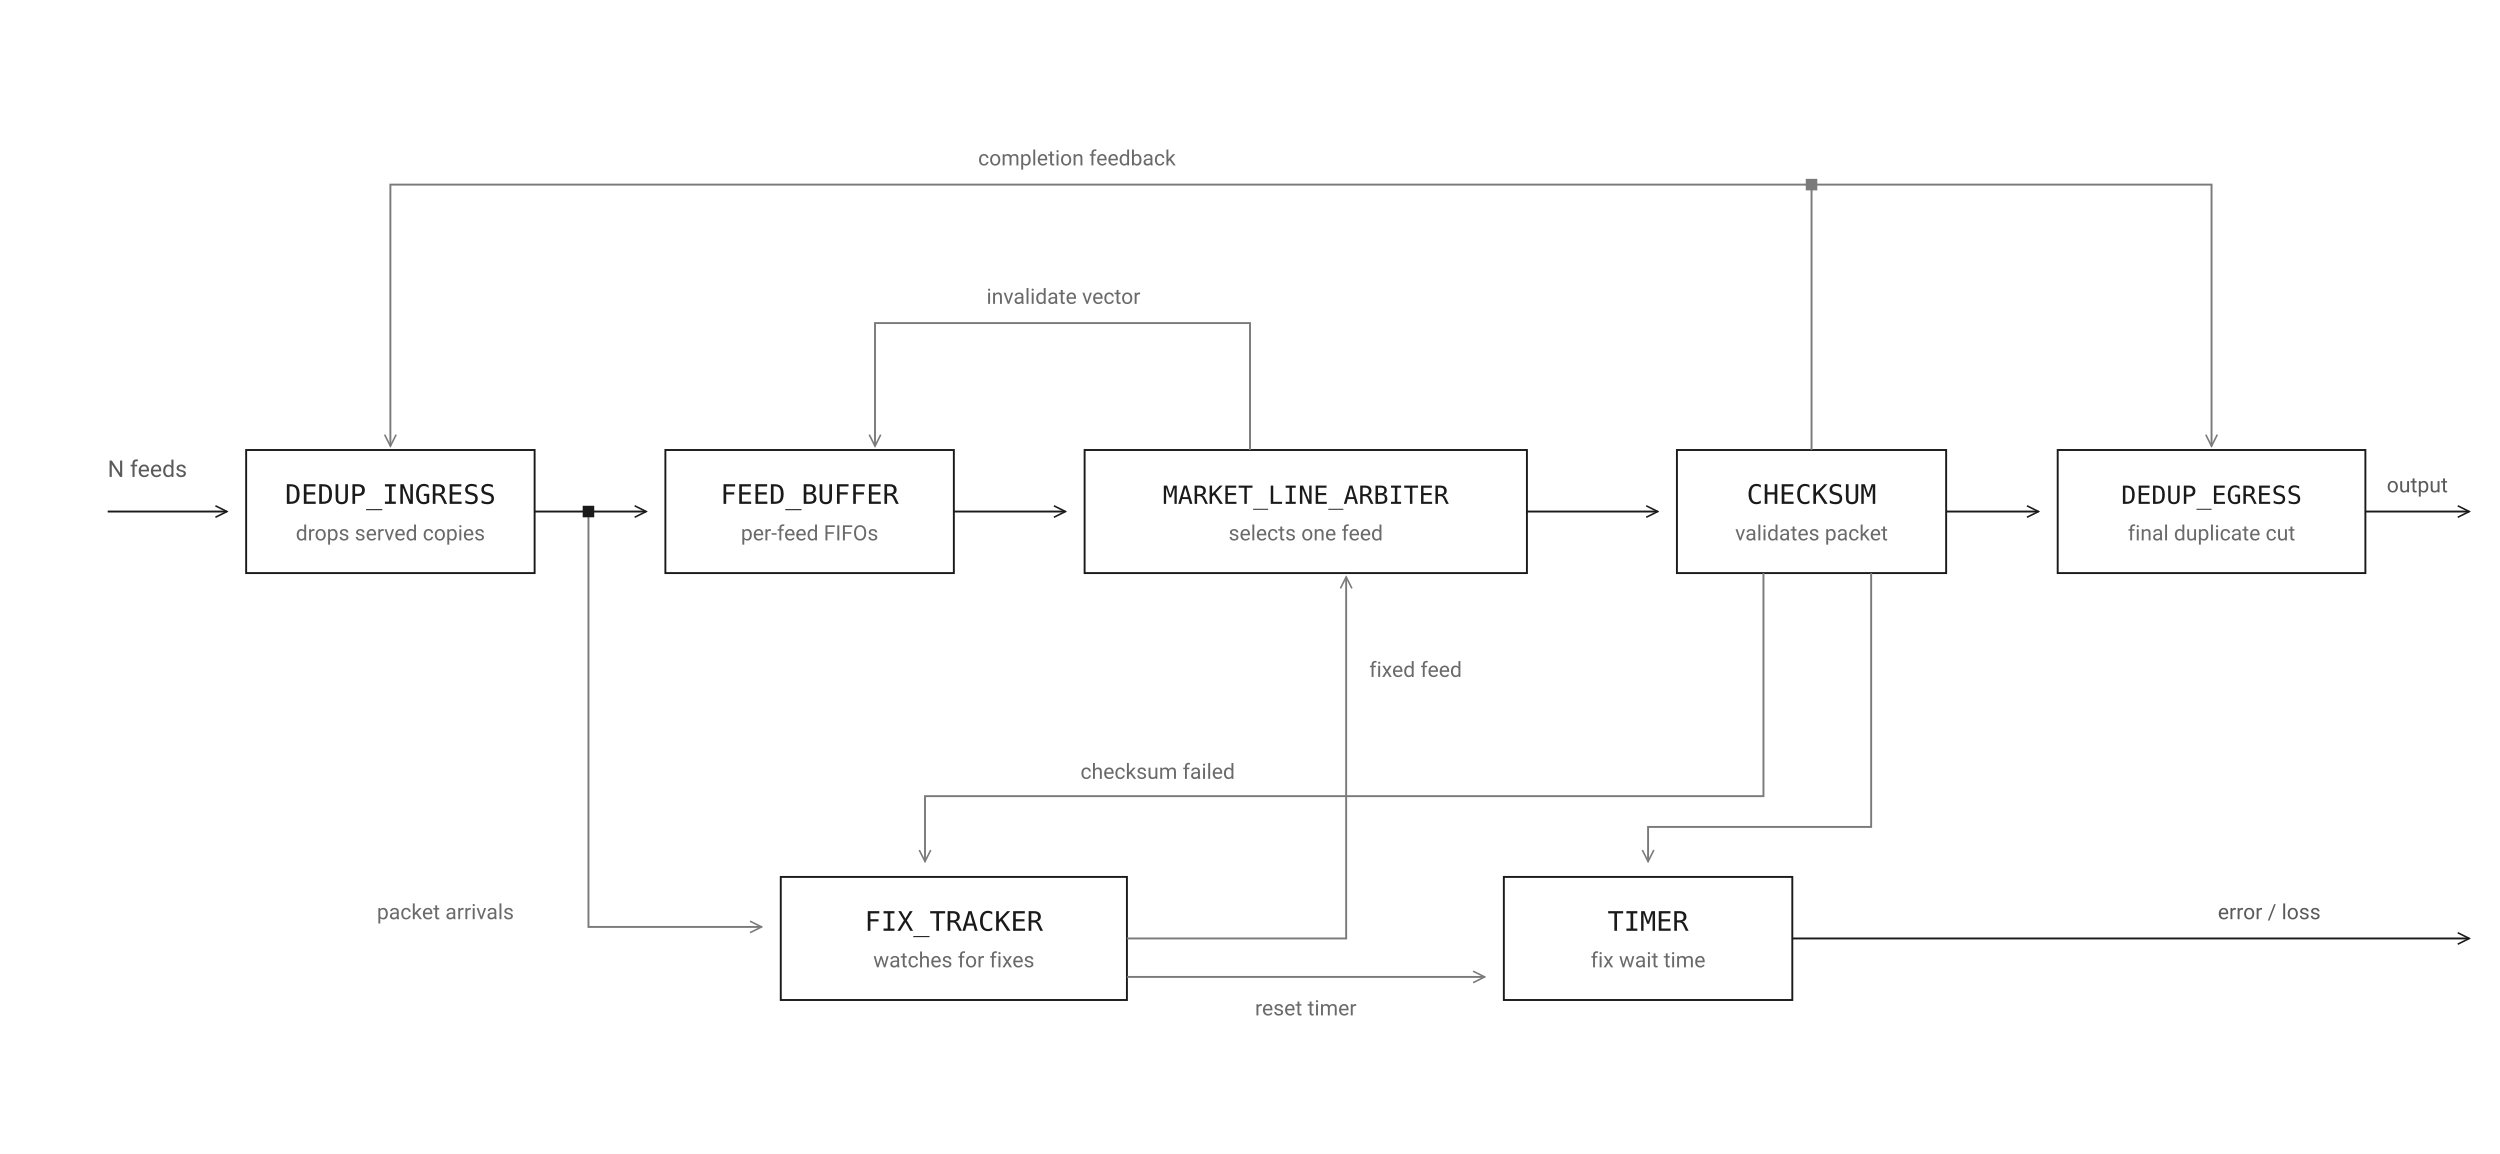
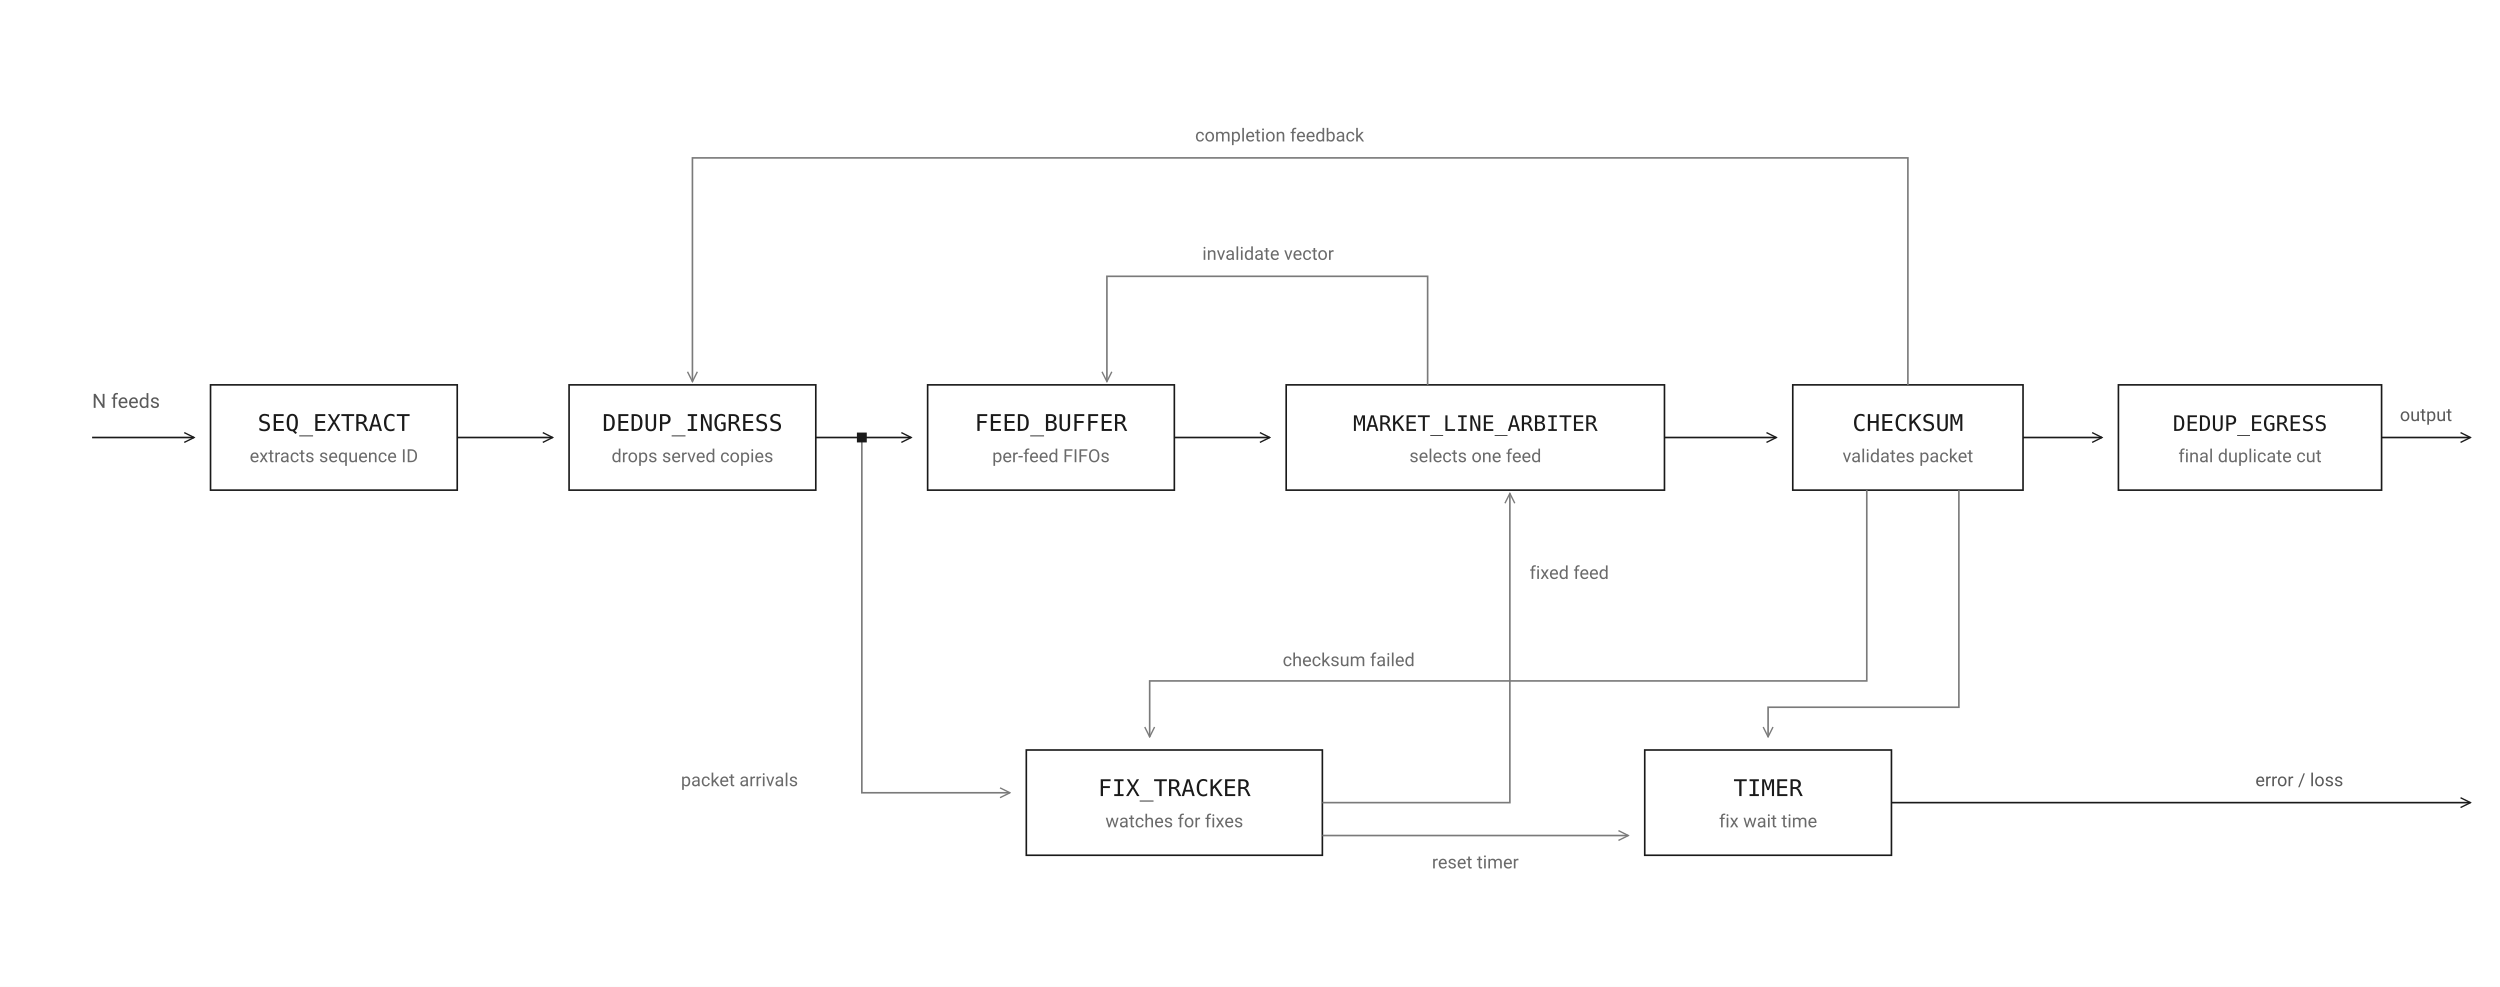
- <svg xmlns="http://www.w3.org/2000/svg" width="1300" height="600" viewBox="0 0 1300 600" font-family="ui-sans-serif, -apple-system, 'Segoe UI', Roboto, Helvetica, Arial, sans-serif">
+ <svg xmlns="http://www.w3.org/2000/svg" width="1520" height="600" viewBox="0 0 1520 600" font-family="ui-sans-serif, -apple-system, 'Segoe UI', Roboto, Helvetica, Arial, sans-serif">
  <defs>
    <marker id="ah" viewBox="0 0 10 10" refX="9" refY="5" markerWidth="7" markerHeight="7" orient="auto-start-reverse">
      <path d="M1 1 L9 5 L1 9" fill="none" stroke="#1a1a1a" stroke-width="1.2" stroke-linecap="square" stroke-linejoin="miter" />
    </marker>
    <marker id="ahg" viewBox="0 0 10 10" refX="9" refY="5" markerWidth="7" markerHeight="7" orient="auto-start-reverse">
      <path d="M1 1 L9 5 L1 9" fill="none" stroke="#7a7a7a" stroke-width="1.2" stroke-linecap="square" stroke-linejoin="miter" />
    </marker>
  </defs>
-   <rect x="0" y="0" width="1300" height="600" fill="#ffffff" />
+   <rect x="0" y="0" width="1520" height="600" fill="#ffffff" />
  <text x="56" y="248" font-size="12" fill="#5a5a5a">N feeds</text>
  <line x1="56" y1="266" x2="118" y2="266" stroke="#1a1a1a" stroke-width="1" marker-end="url(#ah)" />
  <rect x="128" y="234" width="150" height="64" fill="none" stroke="#1a1a1a" stroke-width="1" />
-   <text x="203" y="262" font-size="14" fill="#1a1a1a" text-anchor="middle" font-family="ui-monospace, SFMono-Regular, Menlo, Consolas, monospace">DEDUP_INGRESS</text>
-   <text x="203" y="281" font-size="11" fill="#6a6a6a" text-anchor="middle">drops served copies</text>
+   <text x="203" y="262" font-size="14" fill="#1a1a1a" text-anchor="middle" font-family="ui-monospace, SFMono-Regular, Menlo, Consolas, monospace">SEQ_EXTRACT</text>
+   <text x="203" y="281" font-size="11" fill="#6a6a6a" text-anchor="middle">extracts sequence ID</text>
  <line x1="278" y1="266" x2="336" y2="266" stroke="#1a1a1a" stroke-width="1" marker-end="url(#ah)" />
  <rect x="346" y="234" width="150" height="64" fill="none" stroke="#1a1a1a" stroke-width="1" />
-   <text x="421" y="262" font-size="14" fill="#1a1a1a" text-anchor="middle" font-family="ui-monospace, SFMono-Regular, Menlo, Consolas, monospace">FEED_BUFFER</text>
-   <text x="421" y="281" font-size="11" fill="#6a6a6a" text-anchor="middle">per-feed FIFOs</text>
+   <text x="421" y="262" font-size="14" fill="#1a1a1a" text-anchor="middle" font-family="ui-monospace, SFMono-Regular, Menlo, Consolas, monospace">DEDUP_INGRESS</text>
+   <text x="421" y="281" font-size="11" fill="#6a6a6a" text-anchor="middle">drops served copies</text>
  <line x1="496" y1="266" x2="554" y2="266" stroke="#1a1a1a" stroke-width="1" marker-end="url(#ah)" />
-   <rect x="564" y="234" width="230" height="64" fill="none" stroke="#1a1a1a" stroke-width="1" />
-   <text x="679" y="262" font-size="13" fill="#1a1a1a" text-anchor="middle" font-family="ui-monospace, SFMono-Regular, Menlo, Consolas, monospace">MARKET_LINE_ARBITER</text>
-   <text x="679" y="281" font-size="11" fill="#6a6a6a" text-anchor="middle">selects one feed</text>
-   <line x1="794" y1="266" x2="862" y2="266" stroke="#1a1a1a" stroke-width="1" marker-end="url(#ah)" />
-   <rect x="872" y="234" width="140" height="64" fill="none" stroke="#1a1a1a" stroke-width="1" />
-   <text x="942" y="262" font-size="14" fill="#1a1a1a" text-anchor="middle" font-family="ui-monospace, SFMono-Regular, Menlo, Consolas, monospace">CHECKSUM</text>
-   <text x="942" y="281" font-size="11" fill="#6a6a6a" text-anchor="middle">validates packet</text>
-   <path d="M942 234 L942 96 L203 96 L203 232" fill="none" stroke="#7a7a7a" stroke-width="1" marker-end="url(#ahg)" />
-   <text x="560" y="86" font-size="11" fill="#6a6a6a" text-anchor="middle">completion feedback</text>
-   <path d="M942 96 L1150 96 L1150 232" fill="none" stroke="#7a7a7a" stroke-width="1" marker-end="url(#ahg)" />
-   <rect x="939" y="93" width="6" height="6" fill="#7a7a7a" />
-   <path d="M650 234 L650 168 L455 168 L455 232" fill="none" stroke="#7a7a7a" stroke-width="1" marker-end="url(#ahg)" />
-   <text x="553" y="158" font-size="11" fill="#6a6a6a" text-anchor="middle">invalidate vector</text>
-   <path d="M306 266 L306 482 L396 482" fill="none" stroke="#7a7a7a" stroke-width="1" marker-end="url(#ahg)" />
-   <rect x="303" y="263" width="6" height="6" fill="#1a1a1a" />
-   <text x="196" y="478" font-size="11" fill="#6a6a6a">packet arrivals</text>
-   <path d="M917 298 L917 414 L481 414 L481 448" fill="none" stroke="#7a7a7a" stroke-width="1" marker-end="url(#ahg)" />
-   <path d="M973 298 L973 430 L857 430 L857 448" fill="none" stroke="#7a7a7a" stroke-width="1" marker-end="url(#ahg)" />
-   <text x="602" y="405" font-size="11" fill="#6a6a6a" text-anchor="middle">checksum failed</text>
-   <rect x="406" y="456" width="180" height="64" fill="none" stroke="#1a1a1a" stroke-width="1" />
-   <text x="496" y="484" font-size="14" fill="#1a1a1a" text-anchor="middle" font-family="ui-monospace, SFMono-Regular, Menlo, Consolas, monospace">FIX_TRACKER</text>
-   <text x="496" y="503" font-size="11" fill="#6a6a6a" text-anchor="middle">watches for fixes</text>
-   <rect x="782" y="456" width="150" height="64" fill="none" stroke="#1a1a1a" stroke-width="1" />
-   <text x="857" y="484" font-size="14" fill="#1a1a1a" text-anchor="middle" font-family="ui-monospace, SFMono-Regular, Menlo, Consolas, monospace">TIMER</text>
-   <text x="857" y="503" font-size="11" fill="#6a6a6a" text-anchor="middle">fix wait time</text>
-   <path d="M586 488 L700 488 L700 300" fill="none" stroke="#7a7a7a" stroke-width="1" marker-end="url(#ahg)" />
-   <text x="712" y="352" font-size="11" fill="#6a6a6a">fixed feed</text>
-   <path d="M586 508 L772 508" fill="none" stroke="#7a7a7a" stroke-width="1" marker-end="url(#ahg)" />
-   <text x="679" y="528" font-size="11" fill="#6a6a6a" text-anchor="middle">reset timer</text>
-   <line x1="1012" y1="266" x2="1060" y2="266" stroke="#1a1a1a" stroke-width="1" marker-end="url(#ah)" />
-   <rect x="1070" y="234" width="160" height="64" fill="none" stroke="#1a1a1a" stroke-width="1" />
-   <text x="1150" y="262" font-size="13" fill="#1a1a1a" text-anchor="middle" font-family="ui-monospace, SFMono-Regular, Menlo, Consolas, monospace">DEDUP_EGRESS</text>
-   <text x="1150" y="281" font-size="11" fill="#6a6a6a" text-anchor="middle">final duplicate cut</text>
-   <line x1="1230" y1="266" x2="1284" y2="266" stroke="#1a1a1a" stroke-width="1" marker-end="url(#ah)" />
-   <text x="1257" y="256" font-size="11" fill="#5a5a5a" text-anchor="middle">output</text>
-   <line x1="932" y1="488" x2="1284" y2="488" stroke="#1a1a1a" stroke-width="1" marker-end="url(#ah)" />
-   <text x="1180" y="478" font-size="11" fill="#5a5a5a" text-anchor="middle">error / loss</text>
+   <rect x="564" y="234" width="150" height="64" fill="none" stroke="#1a1a1a" stroke-width="1" />
+   <text x="639" y="262" font-size="14" fill="#1a1a1a" text-anchor="middle" font-family="ui-monospace, SFMono-Regular, Menlo, Consolas, monospace">FEED_BUFFER</text>
+   <text x="639" y="281" font-size="11" fill="#6a6a6a" text-anchor="middle">per-feed FIFOs</text>
+   <line x1="714" y1="266" x2="772" y2="266" stroke="#1a1a1a" stroke-width="1" marker-end="url(#ah)" />
+   <rect x="782" y="234" width="230" height="64" fill="none" stroke="#1a1a1a" stroke-width="1" />
+   <text x="897" y="262" font-size="13" fill="#1a1a1a" text-anchor="middle" font-family="ui-monospace, SFMono-Regular, Menlo, Consolas, monospace">MARKET_LINE_ARBITER</text>
+   <text x="897" y="281" font-size="11" fill="#6a6a6a" text-anchor="middle">selects one feed</text>
+   <line x1="1012" y1="266" x2="1080" y2="266" stroke="#1a1a1a" stroke-width="1" marker-end="url(#ah)" />
+   <rect x="1090" y="234" width="140" height="64" fill="none" stroke="#1a1a1a" stroke-width="1" />
+   <text x="1160" y="262" font-size="14" fill="#1a1a1a" text-anchor="middle" font-family="ui-monospace, SFMono-Regular, Menlo, Consolas, monospace">CHECKSUM</text>
+   <text x="1160" y="281" font-size="11" fill="#6a6a6a" text-anchor="middle">validates packet</text>
+   <path d="M1160 234 L1160 96 L421 96 L421 232" fill="none" stroke="#7a7a7a" stroke-width="1" marker-end="url(#ahg)" />
+   <text x="778" y="86" font-size="11" fill="#6a6a6a" text-anchor="middle">completion feedback</text>
+   <path d="M868 234 L868 168 L673 168 L673 232" fill="none" stroke="#7a7a7a" stroke-width="1" marker-end="url(#ahg)" />
+   <text x="771" y="158" font-size="11" fill="#6a6a6a" text-anchor="middle">invalidate vector</text>
+   <path d="M524 266 L524 482 L614 482" fill="none" stroke="#7a7a7a" stroke-width="1" marker-end="url(#ahg)" />
+   <rect x="521" y="263" width="6" height="6" fill="#1a1a1a" />
+   <text x="414" y="478" font-size="11" fill="#6a6a6a">packet arrivals</text>
+   <path d="M1135 298 L1135 414 L699 414 L699 448" fill="none" stroke="#7a7a7a" stroke-width="1" marker-end="url(#ahg)" />
+   <path d="M1191 298 L1191 430 L1075 430 L1075 448" fill="none" stroke="#7a7a7a" stroke-width="1" marker-end="url(#ahg)" />
+   <text x="820" y="405" font-size="11" fill="#6a6a6a" text-anchor="middle">checksum failed</text>
+   <rect x="624" y="456" width="180" height="64" fill="none" stroke="#1a1a1a" stroke-width="1" />
+   <text x="714" y="484" font-size="14" fill="#1a1a1a" text-anchor="middle" font-family="ui-monospace, SFMono-Regular, Menlo, Consolas, monospace">FIX_TRACKER</text>
+   <text x="714" y="503" font-size="11" fill="#6a6a6a" text-anchor="middle">watches for fixes</text>
+   <rect x="1000" y="456" width="150" height="64" fill="none" stroke="#1a1a1a" stroke-width="1" />
+   <text x="1075" y="484" font-size="14" fill="#1a1a1a" text-anchor="middle" font-family="ui-monospace, SFMono-Regular, Menlo, Consolas, monospace">TIMER</text>
+   <text x="1075" y="503" font-size="11" fill="#6a6a6a" text-anchor="middle">fix wait time</text>
+   <path d="M804 488 L918 488 L918 300" fill="none" stroke="#7a7a7a" stroke-width="1" marker-end="url(#ahg)" />
+   <text x="930" y="352" font-size="11" fill="#6a6a6a">fixed feed</text>
+   <path d="M804 508 L990 508" fill="none" stroke="#7a7a7a" stroke-width="1" marker-end="url(#ahg)" />
+   <text x="897" y="528" font-size="11" fill="#6a6a6a" text-anchor="middle">reset timer</text>
+   <line x1="1230" y1="266" x2="1278" y2="266" stroke="#1a1a1a" stroke-width="1" marker-end="url(#ah)" />
+   <rect x="1288" y="234" width="160" height="64" fill="none" stroke="#1a1a1a" stroke-width="1" />
+   <text x="1368" y="262" font-size="13" fill="#1a1a1a" text-anchor="middle" font-family="ui-monospace, SFMono-Regular, Menlo, Consolas, monospace">DEDUP_EGRESS</text>
+   <text x="1368" y="281" font-size="11" fill="#6a6a6a" text-anchor="middle">final duplicate cut</text>
+   <line x1="1448" y1="266" x2="1502" y2="266" stroke="#1a1a1a" stroke-width="1" marker-end="url(#ah)" />
+   <text x="1475" y="256" font-size="11" fill="#5a5a5a" text-anchor="middle">output</text>
+   <line x1="1150" y1="488" x2="1502" y2="488" stroke="#1a1a1a" stroke-width="1" marker-end="url(#ah)" />
+   <text x="1398" y="478" font-size="11" fill="#5a5a5a" text-anchor="middle">error / loss</text>
</svg>
